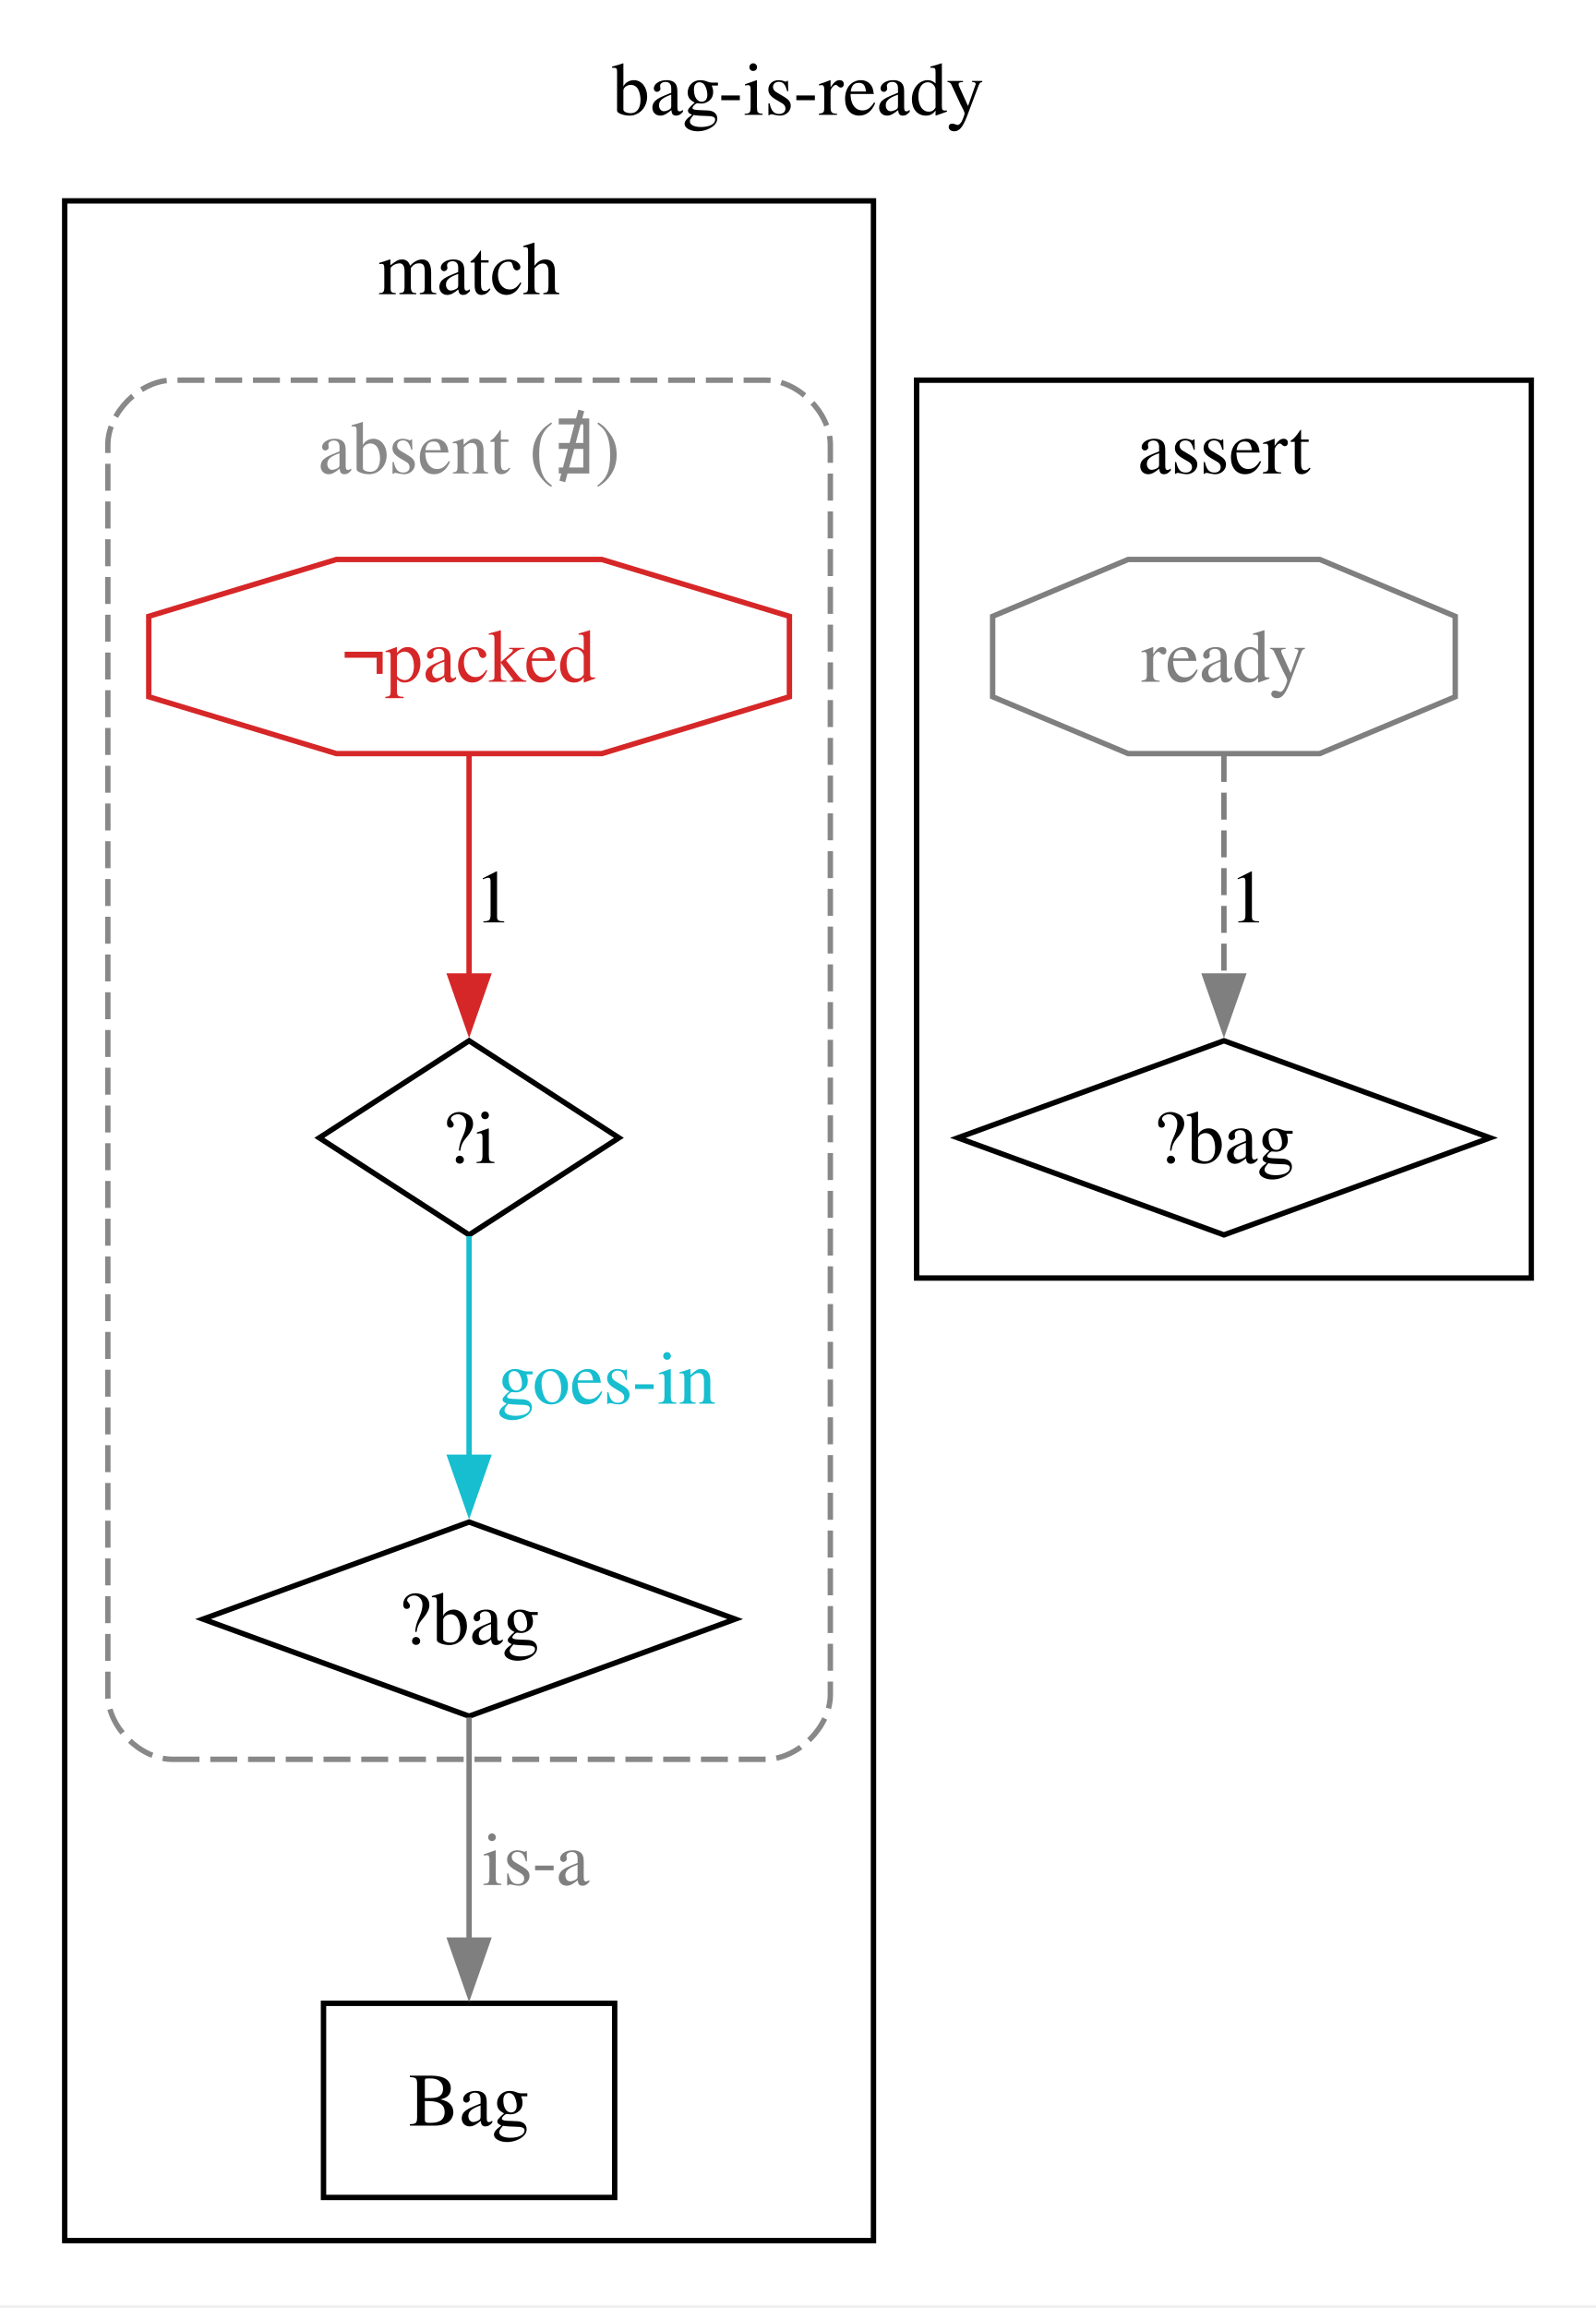
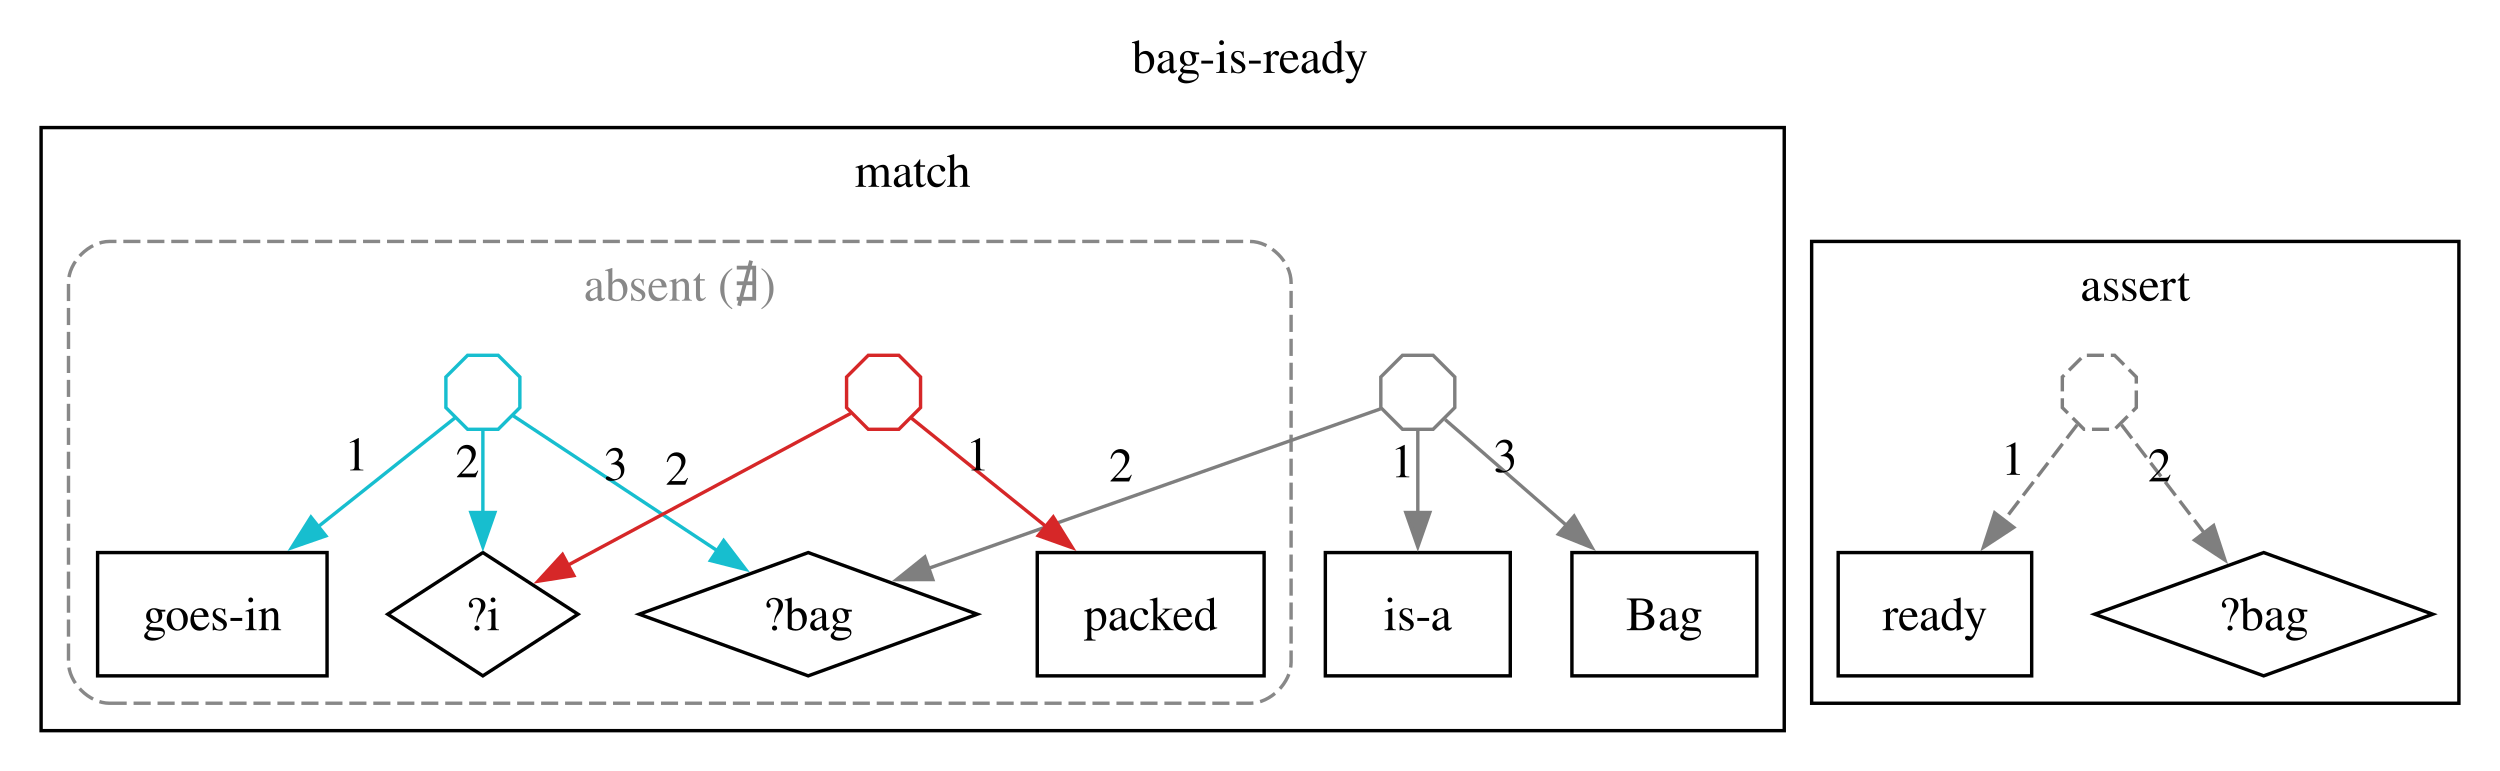
- <svg xmlns="http://www.w3.org/2000/svg" width="296pt" height="428pt" viewBox="0.00 0.00 296.00 428.00">
-   <g id="graph0" class="graph" transform="scale(1 1) rotate(0) translate(4 423.5)">
-     <polygon fill="white" stroke="none" points="-4,4 -4,-423.5 292,-423.5 292,4 -4,4" />
-     <text xml:space="preserve" text-anchor="middle" x="144" y="-402.2" font-family="Times,serif" font-size="14.00">bag-is-ready</text>
+ <svg xmlns="http://www.w3.org/2000/svg" width="730pt" height="225pt" viewBox="0.00 0.00 730.00 225.00">
+   <g id="graph0" class="graph" transform="scale(1 1) rotate(0) translate(4 221.35)">
+     <polygon fill="white" stroke="none" points="-4,4 -4,-221.35 726,-221.35 726,4 -4,4" />
+     <text xml:space="preserve" text-anchor="middle" x="361" y="-200.05" font-family="Times,serif" font-size="14.00">bag-is-ready</text>
    <g id="clust1" class="cluster">
-       <polygon fill="none" stroke="black" points="8,-8 8,-386.25 158,-386.25 158,-8 8,-8" />
-       <text xml:space="preserve" text-anchor="middle" x="83" y="-368.95" font-family="Times,serif" font-size="14.00">match</text>
+       <polygon fill="none" stroke="black" points="8,-8 8,-184.1 517,-184.1 517,-8 8,-8" />
+       <text xml:space="preserve" text-anchor="middle" x="262.5" y="-166.8" font-family="Times,serif" font-size="14.00">match</text>
    </g>
    <g id="clust2" class="cluster">
-       <path fill="none" stroke="#888888" stroke-dasharray="5,2" d="M28,-97.25C28,-97.25 138,-97.25 138,-97.25 144,-97.25 150,-103.25 150,-109.25 150,-109.25 150,-341 150,-341 150,-347 144,-353 138,-353 138,-353 28,-353 28,-353 22,-353 16,-347 16,-341 16,-341 16,-109.25 16,-109.25 16,-103.25 22,-97.25 28,-97.25" />
-       <text xml:space="preserve" text-anchor="middle" x="83" y="-335.7" font-family="Times,serif" font-size="14.00" fill="#888888">absent (∄)</text>
+       <path fill="none" stroke="#888888" stroke-dasharray="5,2" d="M28,-16C28,-16 361,-16 361,-16 367,-16 373,-22 373,-28 373,-28 373,-138.85 373,-138.85 373,-144.85 367,-150.85 361,-150.85 361,-150.85 28,-150.85 28,-150.85 22,-150.85 16,-144.85 16,-138.85 16,-138.85 16,-28 16,-28 16,-22 22,-16 28,-16" />
+       <text xml:space="preserve" text-anchor="middle" x="194.5" y="-133.55" font-family="Times,serif" font-size="14.00" fill="#888888">absent (∄)</text>
    </g>
    <g id="clust3" class="cluster">
-       <polygon fill="none" stroke="black" points="166,-186.5 166,-353 280,-353 280,-186.5 166,-186.5" />
-       <text xml:space="preserve" text-anchor="middle" x="223" y="-335.7" font-family="Times,serif" font-size="14.00">assert</text>
+       <polygon fill="none" stroke="black" points="525,-16 525,-150.85 714,-150.85 714,-16 525,-16" />
+       <text xml:space="preserve" text-anchor="middle" x="619.5" y="-133.55" font-family="Times,serif" font-size="14.00">assert</text>
    </g>
    <g id="node1" class="node">
-       <polygon fill="none" stroke="black" points="83,-141.25 33.65,-123.25 83,-105.25 132.35,-123.25 83,-141.25" />
-       <text xml:space="preserve" text-anchor="middle" x="83" y="-118.58" font-family="Times,serif" font-size="14.00">?bag</text>
+       <polygon fill="none" stroke="black" points="437,-60 383,-60 383,-24 437,-24 437,-60" />
+       <text xml:space="preserve" text-anchor="middle" x="410" y="-37.33" font-family="Times,serif" font-size="14.00">is-a</text>
    </g>
    <g id="node2" class="node">
-       <polygon fill="none" stroke="black" points="110,-52 56,-52 56,-16 110,-16 110,-52" />
-       <text xml:space="preserve" text-anchor="middle" x="83" y="-29.32" font-family="Times,serif" font-size="14.00">Bag</text>
+       <polygon fill="none" stroke="black" points="232,-60 182.65,-42 232,-24 281.35,-42 232,-60" />
+       <text xml:space="preserve" text-anchor="middle" x="232" y="-37.33" font-family="Times,serif" font-size="14.00">?bag</text>
+     </g>
+     <g id="node3" class="node">
+       <polygon fill="none" stroke="black" points="509,-60 455,-60 455,-24 509,-24 509,-60" />
+       <text xml:space="preserve" text-anchor="middle" x="482" y="-37.33" font-family="Times,serif" font-size="14.00">Bag</text>
+     </g>
+     <g id="node4" class="node">
+       <polygon fill="none" stroke="#7f7f7f" points="420.8,-102.33 420.8,-111.27 414.47,-117.6 405.53,-117.6 399.2,-111.27 399.2,-102.33 405.53,-96 414.47,-96 420.8,-102.33" />
    </g>
    <g id="edge1" class="edge">
-       <path fill="none" stroke="#7f7f7f" d="M83,-105.01C83,-93.18 83,-77.2 83,-63.5" />
-       <polygon fill="#7f7f7f" stroke="#7f7f7f" points="86.5,-63.72 83,-53.72 79.5,-63.72 86.5,-63.72" />
-       <text xml:space="preserve" text-anchor="middle" x="95.38" y="-73.95" font-family="Times,serif" font-size="14.00" fill="#7f7f7f">is-a</text>
-     </g>
-     <g id="node3" class="node">
-       <polygon fill="none" stroke="black" points="83,-230.5 55.22,-212.5 83,-194.5 110.78,-212.5 83,-230.5" />
-       <text xml:space="preserve" text-anchor="middle" x="83" y="-207.82" font-family="Times,serif" font-size="14.00">?i</text>
+       <path fill="none" stroke="#7f7f7f" d="M410,-95.71C410,-89.13 410,-80.19 410,-71.54" />
+       <polygon fill="#7f7f7f" stroke="#7f7f7f" points="413.5,-71.69 410,-61.69 406.5,-71.69 413.5,-71.69" />
+       <text xml:space="preserve" text-anchor="middle" x="405.5" y="-81.99" font-family="Times,serif" font-size="14.00">1</text>
    </g>
    <g id="edge2" class="edge">
-       <path fill="none" stroke="#17becf" d="M83,-194.26C83,-182.51 83,-166.66 83,-153.02" />
-       <polygon fill="#17becf" stroke="#17becf" points="86.5,-153.26 83,-143.26 79.5,-153.26 86.5,-153.26" />
-       <text xml:space="preserve" text-anchor="middle" x="108.5" y="-163.2" font-family="Times,serif" font-size="14.00" fill="#17becf">goes-in</text>
-     </g>
-     <g id="node4" class="node">
-       <polygon fill="none" stroke="#d62728" points="142.41,-294.29 142.41,-309.21 107.61,-319.75 58.39,-319.75 23.59,-309.21 23.59,-294.29 58.39,-283.75 107.61,-283.75 142.41,-294.29" />
-       <text xml:space="preserve" text-anchor="middle" x="83" y="-297.07" font-family="Times,serif" font-size="14.00" fill="#d62728">¬packed</text>
+       <path fill="none" stroke="#7f7f7f" d="M399.13,-101.97C373.47,-92.91 308.18,-69.88 267.21,-55.42" />
+       <polygon fill="#7f7f7f" stroke="#7f7f7f" points="268.38,-52.12 257.78,-52.1 266.05,-58.72 268.38,-52.12" />
+       <text xml:space="preserve" text-anchor="middle" x="323.33" y="-80.76" font-family="Times,serif" font-size="14.00">2</text>
    </g>
    <g id="edge3" class="edge">
-       <path fill="none" stroke="#d62728" d="M83,-283.51C83,-271.76 83,-255.91 83,-242.27" />
-       <polygon fill="#d62728" stroke="#d62728" points="86.5,-242.51 83,-232.51 79.5,-242.51 86.5,-242.51" />
-       <text xml:space="preserve" text-anchor="middle" x="87.5" y="-252.45" font-family="Times,serif" font-size="14.00">1</text>
+       <path fill="none" stroke="#7f7f7f" d="M417.98,-98.84C426.55,-91.37 440.66,-79.06 453.45,-67.9" />
+       <polygon fill="#7f7f7f" stroke="#7f7f7f" points="455.64,-70.64 460.88,-61.43 451.04,-65.36 455.64,-70.64" />
+       <text xml:space="preserve" text-anchor="middle" x="435.57" y="-83.52" font-family="Times,serif" font-size="14.00">3</text>
    </g>
    <g id="node5" class="node">
-       <polygon fill="none" stroke="black" points="223,-230.5 173.65,-212.5 223,-194.5 272.35,-212.5 223,-230.5" />
-       <text xml:space="preserve" text-anchor="middle" x="223" y="-207.82" font-family="Times,serif" font-size="14.00">?bag</text>
+       <polygon fill="none" stroke="black" points="91.5,-60 24.5,-60 24.5,-24 91.5,-24 91.5,-60" />
+       <text xml:space="preserve" text-anchor="middle" x="58" y="-37.33" font-family="Times,serif" font-size="14.00">goes-in</text>
    </g>
    <g id="node6" class="node">
-       <polygon fill="none" stroke="#7f7f7f" points="265.9,-294.29 265.9,-309.21 240.77,-319.75 205.23,-319.75 180.1,-309.21 180.1,-294.29 205.23,-283.75 240.77,-283.75 265.9,-294.29" />
-       <text xml:space="preserve" text-anchor="middle" x="223" y="-297.07" font-family="Times,serif" font-size="14.00" fill="#7f7f7f">ready</text>
+       <polygon fill="none" stroke="black" points="137,-60 109.22,-42 137,-24 164.78,-42 137,-60" />
+       <text xml:space="preserve" text-anchor="middle" x="137" y="-37.33" font-family="Times,serif" font-size="14.00">?i</text>
+     </g>
+     <g id="node7" class="node">
+       <polygon fill="none" stroke="black" points="365.12,-60 298.88,-60 298.88,-24 365.12,-24 365.12,-60" />
+       <text xml:space="preserve" text-anchor="middle" x="332" y="-37.33" font-family="Times,serif" font-size="14.00">packed</text>
+     </g>
+     <g id="node8" class="node">
+       <polygon fill="none" stroke="#17becf" points="147.8,-102.33 147.8,-111.27 141.47,-117.6 132.53,-117.6 126.2,-111.27 126.2,-102.33 132.53,-96 141.47,-96 147.8,-102.33" />
+     </g>
+     <g id="edge6" class="edge">
+       <path fill="none" stroke="#17becf" d="M145.77,-100C159.21,-91.12 185.44,-73.78 205.46,-60.54" />
+       <polygon fill="#17becf" stroke="#17becf" points="207.31,-63.51 213.73,-55.08 203.45,-57.68 207.31,-63.51" />
+       <text xml:space="preserve" text-anchor="middle" x="175.79" y="-81.13" font-family="Times,serif" font-size="14.00">3</text>
    </g>
    <g id="edge4" class="edge">
-       <path fill="none" stroke="#7f7f7f" stroke-dasharray="5,2" d="M223,-283.51C223,-271.76 223,-255.91 223,-242.27" />
-       <polygon fill="#7f7f7f" stroke="#7f7f7f" points="226.5,-242.51 223,-232.51 219.5,-242.51 226.5,-242.51" />
-       <text xml:space="preserve" text-anchor="middle" x="227.5" y="-252.45" font-family="Times,serif" font-size="14.00">1</text>
+       <path fill="none" stroke="#17becf" d="M128.84,-99.32C119.38,-91.79 103.2,-78.93 88.7,-67.4" />
+       <polygon fill="#17becf" stroke="#17becf" points="91.15,-64.88 81.14,-61.4 86.79,-70.36 91.15,-64.88" />
+       <text xml:space="preserve" text-anchor="middle" x="100.09" y="-83.99" font-family="Times,serif" font-size="14.00">1</text>
+     </g>
+     <g id="edge5" class="edge">
+       <path fill="none" stroke="#17becf" d="M137,-95.71C137,-89.13 137,-80.19 137,-71.54" />
+       <polygon fill="#17becf" stroke="#17becf" points="140.5,-71.69 137,-61.69 133.5,-71.69 140.5,-71.69" />
+       <text xml:space="preserve" text-anchor="middle" x="132.5" y="-81.99" font-family="Times,serif" font-size="14.00">2</text>
+     </g>
+     <g id="node9" class="node">
+       <polygon fill="none" stroke="#d62728" points="264.8,-102.33 264.8,-111.27 258.47,-117.6 249.53,-117.6 243.2,-111.27 243.2,-102.33 249.53,-96 258.47,-96 264.8,-102.33" />
+     </g>
+     <g id="edge8" class="edge">
+       <path fill="none" stroke="#d62728" d="M244.43,-100.66C226.57,-91.07 187.65,-70.19 161.89,-56.36" />
+       <polygon fill="#d62728" stroke="#d62728" points="163.56,-53.28 153.09,-51.64 160.25,-59.45 163.56,-53.28" />
+       <text xml:space="preserve" text-anchor="middle" x="193.73" y="-79.81" font-family="Times,serif" font-size="14.00">2</text>
+     </g>
+     <g id="edge7" class="edge">
+       <path fill="none" stroke="#d62728" d="M262.05,-99.32C271.4,-91.79 287.37,-78.93 301.69,-67.4" />
+       <polygon fill="#d62728" stroke="#d62728" points="303.55,-70.4 309.14,-61.4 299.16,-64.95 303.55,-70.4" />
+       <text xml:space="preserve" text-anchor="middle" x="281.5" y="-83.99" font-family="Times,serif" font-size="14.00">1</text>
+     </g>
+     <g id="node10" class="node">
+       <polygon fill="none" stroke="black" points="589.25,-60 532.75,-60 532.75,-24 589.25,-24 589.25,-60" />
+       <text xml:space="preserve" text-anchor="middle" x="561" y="-37.33" font-family="Times,serif" font-size="14.00">ready</text>
+     </g>
+     <g id="node11" class="node">
+       <polygon fill="none" stroke="black" points="657,-60 607.65,-42 657,-24 706.35,-42 657,-60" />
+       <text xml:space="preserve" text-anchor="middle" x="657" y="-37.33" font-family="Times,serif" font-size="14.00">?bag</text>
+     </g>
+     <g id="node12" class="node">
+       <polygon fill="none" stroke="#7f7f7f" stroke-dasharray="5,2" points="619.8,-102.33 619.8,-111.27 613.47,-117.6 604.53,-117.6 598.2,-111.27 598.2,-102.33 604.53,-96 613.47,-96 619.8,-102.33" />
+     </g>
+     <g id="edge9" class="edge">
+       <path fill="none" stroke="#7f7f7f" stroke-dasharray="5,2" d="M602.53,-97.33C597,-90.1 588.75,-79.31 581.06,-69.24" />
+       <polygon fill="#7f7f7f" stroke="#7f7f7f" points="584.01,-67.35 575.16,-61.53 578.45,-71.6 584.01,-67.35" />
+       <text xml:space="preserve" text-anchor="middle" x="583.83" y="-82.71" font-family="Times,serif" font-size="14.00">1</text>
+     </g>
+     <g id="edge10" class="edge">
+       <path fill="none" stroke="#7f7f7f" stroke-dasharray="5,2" d="M615.47,-97.33C621.65,-89.25 631.23,-76.72 639.63,-65.73" />
+       <polygon fill="#7f7f7f" stroke="#7f7f7f" points="642.38,-67.89 645.68,-57.81 636.82,-63.63 642.38,-67.89" />
+       <text xml:space="preserve" text-anchor="middle" x="626.64" y="-80.78" font-family="Times,serif" font-size="14.00">2</text>
    </g>
  </g>
</svg>
